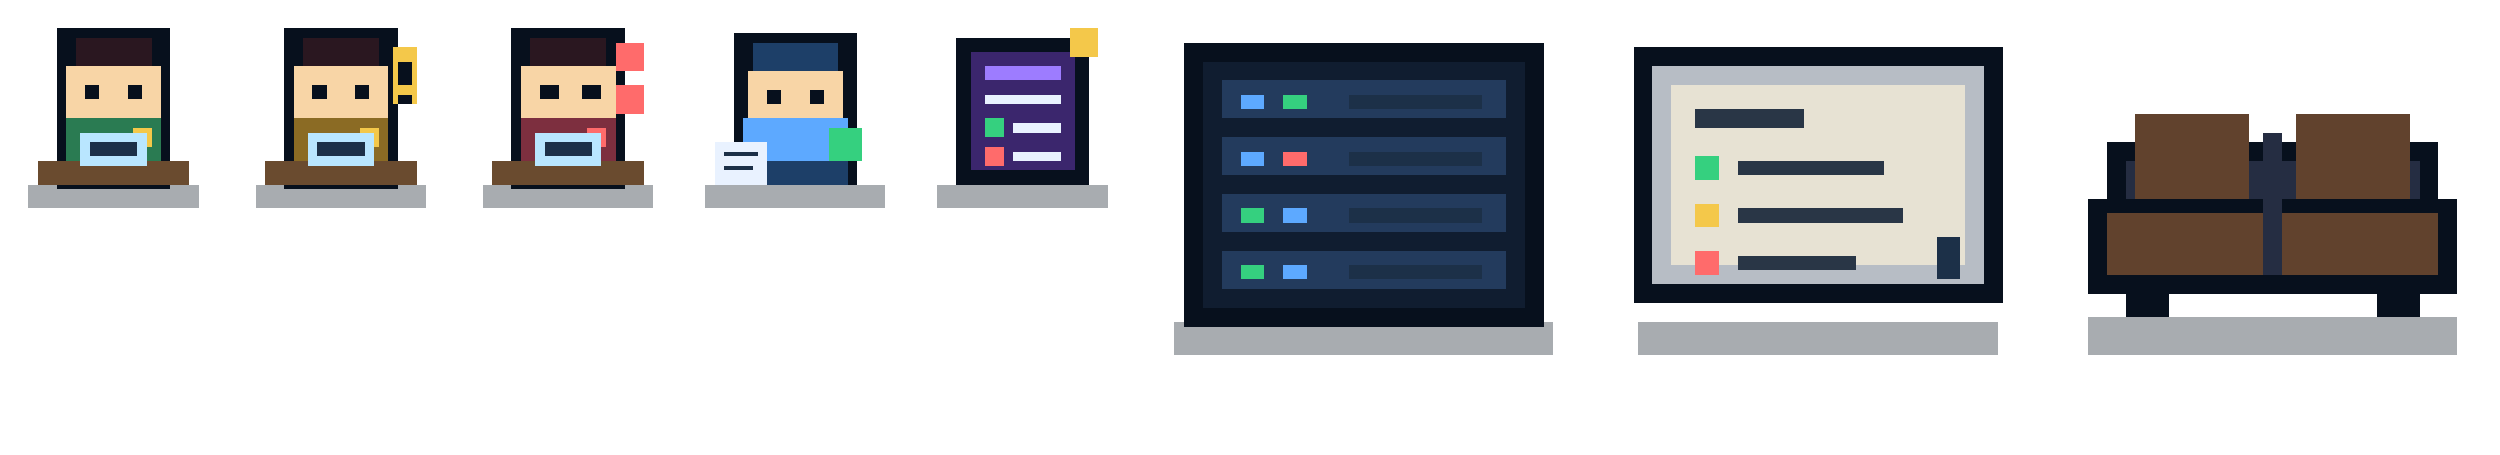
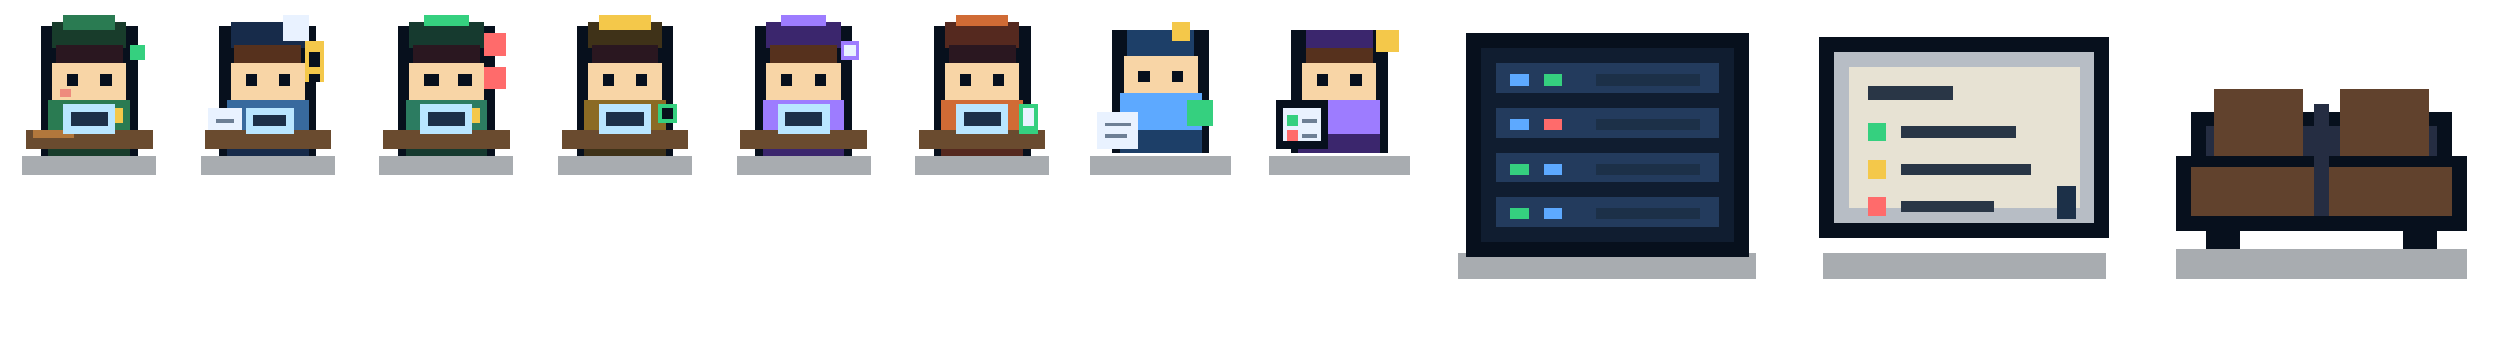
- <svg xmlns="http://www.w3.org/2000/svg" width="528" height="96" viewBox="0 0 528 96" shape-rendering="crispEdges">
+ <svg xmlns="http://www.w3.org/2000/svg" width="672" height="96" viewBox="0 0 672 96" shape-rendering="crispEdges">
  <defs>
    <style>
      .shadow { fill: #06101d; opacity: .35; }
      .outline { fill: #07101d; }
      .skin { fill: #f4c38d; }
      .hair { fill: #2a1720; }
+       .hair-b { fill: #56311d; }
      .face { fill: #f8d5a6; }
      .eye { fill: #07101d; }
+       .blush { fill: #ee8b7d; }
      .desk { fill: #6a4b2f; }
+       .desk-hi { fill: #b2773c; }
      .screen { fill: #b9e6ff; }
      .screen-dark { fill: #1c3048; }
      .badge { fill: #f4c84a; }
      .normal-a { fill: #2a7b52; }
      .normal-b { fill: #183c2b; }
-       .warning-a { fill: #8b6b24; }
-       .warning-b { fill: #3f3218; }
-       .danger-a { fill: #7d2f3f; }
-       .danger-b { fill: #3b1f2a; }
+       .scribe-a { fill: #386a9e; }
+       .scribe-b { fill: #172b4a; }
+       .ranger-a { fill: #2c7c61; }
+       .ranger-b { fill: #163a2f; }
+       .guardian-a { fill: #8b6b24; }
+       .guardian-b { fill: #3f3218; }
+       .seer-a { fill: #9d7cff; }
+       .seer-b { fill: #3b266d; }
+       .runner-a { fill: #d06b35; }
+       .runner-b { fill: #55291f; }
      .dist-a { fill: #5da9ff; }
      .dist-b { fill: #1d3f68; }
      .event-a { fill: #9d7cff; }
      .event-b { fill: #3b266d; }
      .paper { fill: #e9f2ff; }
+       .paper-line { fill: #6d7f95; }
      .green { fill: #35d07f; }
      .red { fill: #ff6b6b; }
      .rack-a { fill: #101d30; }
      .rack-b { fill: #233b5d; }
      .rack-c { fill: #5da9ff; }
      .board-a { fill: #e7e2d3; }
      .board-b { fill: #b7bdc5; }
      .board-line { fill: #293646; }
      .couch-a { fill: #61422d; }
      .couch-b { fill: #252d42; }
    </style>
  </defs>
  <g id="agent-normal">
-     <rect class="shadow" x="6" y="39" width="36" height="5" />
-     <rect class="outline" x="12" y="6" width="24" height="34" />
-     <rect class="hair" x="16" y="8" width="16" height="8" />
-     <rect class="face" x="14" y="14" width="20" height="11" />
-     <rect class="eye" x="18" y="18" width="3" height="3" />
-     <rect class="eye" x="27" y="18" width="3" height="3" />
-     <rect class="normal-a" x="14" y="25" width="20" height="9" />
-     <rect class="normal-b" x="14" y="34" width="20" height="5" />
-     <rect class="badge" x="28" y="27" width="4" height="4" />
-     <rect class="desk" x="8" y="34" width="32" height="5" />
-     <rect class="screen" x="17" y="28" width="14" height="7" />
-     <rect class="screen-dark" x="19" y="30" width="10" height="3" />
+     <g id="agent-artificer">
+       <rect class="shadow" x="6" y="42" width="36" height="5" />
+       <rect class="outline" x="11" y="7" width="26" height="35" />
+       <rect class="normal-b" x="14" y="6" width="20" height="7" />
+       <rect class="normal-a" x="17" y="4" width="14" height="4" />
+       <rect class="hair" x="15" y="12" width="18" height="6" />
+       <rect class="face" x="14" y="17" width="20" height="10" />
+       <rect class="eye" x="18" y="20" width="3" height="3" />
+       <rect class="eye" x="27" y="20" width="3" height="3" />
+       <rect class="blush" x="16" y="24" width="3" height="2" />
+       <rect class="normal-a" x="13" y="27" width="22" height="10" />
+       <rect class="normal-b" x="13" y="37" width="22" height="5" />
+       <rect class="badge" x="29" y="29" width="4" height="4" />
+       <rect class="desk" x="7" y="35" width="34" height="5" />
+       <rect class="desk-hi" x="9" y="35" width="11" height="2" />
+       <rect class="screen" x="17" y="28" width="14" height="8" />
+       <rect class="screen-dark" x="19" y="30" width="10" height="4" />
+       <rect class="green" x="35" y="12" width="4" height="4" />
+     </g>
  </g>
  <g id="agent-warning" transform="translate(48)">
-     <rect class="shadow" x="6" y="39" width="36" height="5" />
-     <rect class="outline" x="12" y="6" width="24" height="34" />
-     <rect class="hair" x="16" y="8" width="16" height="8" />
-     <rect class="face" x="14" y="14" width="20" height="11" />
-     <rect class="eye" x="18" y="18" width="3" height="3" />
-     <rect class="eye" x="27" y="18" width="3" height="3" />
-     <rect class="warning-a" x="14" y="25" width="20" height="9" />
-     <rect class="warning-b" x="14" y="34" width="20" height="5" />
-     <rect class="badge" x="28" y="27" width="4" height="4" />
-     <rect class="desk" x="8" y="34" width="32" height="5" />
-     <rect class="screen" x="17" y="28" width="14" height="7" />
-     <rect class="screen-dark" x="19" y="30" width="10" height="3" />
-     <rect class="badge" x="35" y="10" width="5" height="12" />
-     <rect class="outline" x="36" y="13" width="3" height="5" />
-     <rect class="outline" x="36" y="20" width="3" height="2" />
+     <g id="agent-scribe">
+       <rect class="shadow" x="6" y="42" width="36" height="5" />
+       <rect class="outline" x="11" y="7" width="26" height="35" />
+       <rect class="scribe-b" x="14" y="6" width="20" height="7" />
+       <rect class="paper" x="28" y="4" width="7" height="7" />
+       <rect class="hair-b" x="15" y="12" width="18" height="6" />
+       <rect class="face" x="14" y="17" width="20" height="10" />
+       <rect class="eye" x="18" y="20" width="3" height="3" />
+       <rect class="eye" x="27" y="20" width="3" height="3" />
+       <rect class="scribe-a" x="13" y="27" width="22" height="10" />
+       <rect class="scribe-b" x="13" y="37" width="22" height="5" />
+       <rect class="paper" x="8" y="29" width="9" height="10" />
+       <rect class="paper-line" x="10" y="32" width="5" height="1" />
+       <rect class="paper-line" x="10" y="35" width="4" height="1" />
+       <rect class="desk" x="7" y="35" width="34" height="5" />
+       <rect class="screen" x="18" y="29" width="13" height="7" />
+       <rect class="screen-dark" x="20" y="31" width="9" height="3" />
+       <rect class="badge" x="34" y="11" width="5" height="11" />
+       <rect class="outline" x="35" y="14" width="3" height="4" />
+       <rect class="outline" x="35" y="20" width="3" height="2" />
+     </g>
  </g>
  <g id="agent-danger" transform="translate(96)">
-     <rect class="shadow" x="6" y="39" width="36" height="5" />
-     <rect class="outline" x="12" y="6" width="24" height="34" />
-     <rect class="hair" x="16" y="8" width="16" height="8" />
-     <rect class="face" x="14" y="14" width="20" height="11" />
-     <rect class="eye" x="18" y="18" width="4" height="3" />
-     <rect class="eye" x="27" y="18" width="4" height="3" />
-     <rect class="danger-a" x="14" y="25" width="20" height="9" />
-     <rect class="danger-b" x="14" y="34" width="20" height="5" />
-     <rect class="red" x="28" y="27" width="4" height="4" />
-     <rect class="desk" x="8" y="34" width="32" height="5" />
-     <rect class="screen" x="17" y="28" width="14" height="7" />
-     <rect class="screen-dark" x="19" y="30" width="10" height="3" />
-     <rect class="red" x="34" y="9" width="6" height="6" />
-     <rect class="red" x="34" y="18" width="6" height="6" />
-   </g>
-   <g id="distributor" transform="translate(144)">
-     <rect class="shadow" x="5" y="39" width="38" height="5" />
-     <rect class="outline" x="11" y="7" width="26" height="32" />
-     <rect class="dist-b" x="15" y="9" width="18" height="7" />
+     <g id="agent-ranger">
+       <rect class="shadow" x="6" y="42" width="36" height="5" />
+       <rect class="outline" x="11" y="7" width="26" height="35" />
+       <rect class="ranger-b" x="14" y="6" width="20" height="7" />
+       <rect class="green" x="18" y="4" width="12" height="3" />
+       <rect class="hair" x="15" y="12" width="18" height="6" />
+       <rect class="face" x="14" y="17" width="20" height="10" />
+       <rect class="eye" x="18" y="20" width="4" height="3" />
+       <rect class="eye" x="27" y="20" width="4" height="3" />
+       <rect class="ranger-a" x="13" y="27" width="22" height="10" />
+       <rect class="ranger-b" x="13" y="37" width="22" height="5" />
+       <rect class="badge" x="29" y="29" width="4" height="4" />
+       <rect class="desk" x="7" y="35" width="34" height="5" />
+       <rect class="screen" x="17" y="28" width="14" height="8" />
+       <rect class="screen-dark" x="19" y="30" width="10" height="4" />
+       <rect class="red" x="34" y="9" width="6" height="6" />
+       <rect class="red" x="34" y="18" width="6" height="6" />
+     </g>
+   </g>
+   <g id="agent-guardian" transform="translate(144)">
+     <rect class="shadow" x="6" y="42" width="36" height="5" />
+     <rect class="outline" x="11" y="7" width="26" height="35" />
+     <rect class="guardian-b" x="14" y="6" width="20" height="7" />
+     <rect class="badge" x="17" y="4" width="14" height="4" />
+     <rect class="hair" x="15" y="12" width="18" height="6" />
+     <rect class="face" x="14" y="17" width="20" height="10" />
+     <rect class="eye" x="18" y="20" width="3" height="3" />
+     <rect class="eye" x="27" y="20" width="3" height="3" />
+     <rect class="guardian-a" x="13" y="27" width="22" height="10" />
+     <rect class="guardian-b" x="13" y="37" width="22" height="5" />
+     <rect class="desk" x="7" y="35" width="34" height="5" />
+     <rect class="screen" x="17" y="28" width="14" height="8" />
+     <rect class="screen-dark" x="19" y="30" width="10" height="4" />
+     <rect class="green" x="33" y="28" width="5" height="5" />
+     <rect class="outline" x="34" y="29" width="3" height="3" />
+   </g>
+   <g id="agent-seer" transform="translate(192)">
+     <rect class="shadow" x="6" y="42" width="36" height="5" />
+     <rect class="outline" x="11" y="7" width="26" height="35" />
+     <rect class="seer-b" x="14" y="6" width="20" height="7" />
+     <rect class="event-a" x="18" y="4" width="12" height="3" />
+     <rect class="hair-b" x="15" y="12" width="18" height="6" />
+     <rect class="face" x="14" y="17" width="20" height="10" />
+     <rect class="eye" x="18" y="20" width="3" height="3" />
+     <rect class="eye" x="27" y="20" width="3" height="3" />
+     <rect class="seer-a" x="13" y="27" width="22" height="10" />
+     <rect class="seer-b" x="13" y="37" width="22" height="5" />
+     <rect class="desk" x="7" y="35" width="34" height="5" />
+     <rect class="screen" x="17" y="28" width="14" height="8" />
+     <rect class="screen-dark" x="19" y="30" width="10" height="4" />
+     <rect class="event-a" x="34" y="11" width="5" height="5" />
+     <rect class="paper" x="35" y="12" width="3" height="3" />
+   </g>
+   <g id="agent-runner" transform="translate(240)">
+     <rect class="shadow" x="6" y="42" width="36" height="5" />
+     <rect class="outline" x="11" y="7" width="26" height="35" />
+     <rect class="runner-b" x="14" y="6" width="20" height="7" />
+     <rect class="runner-a" x="17" y="4" width="14" height="3" />
+     <rect class="hair" x="15" y="12" width="18" height="6" />
+     <rect class="face" x="14" y="17" width="20" height="10" />
+     <rect class="eye" x="18" y="20" width="3" height="3" />
+     <rect class="eye" x="27" y="20" width="3" height="3" />
+     <rect class="runner-a" x="13" y="27" width="22" height="10" />
+     <rect class="runner-b" x="13" y="37" width="22" height="5" />
+     <rect class="desk" x="7" y="35" width="34" height="5" />
+     <rect class="screen" x="17" y="28" width="14" height="8" />
+     <rect class="screen-dark" x="19" y="30" width="10" height="4" />
+     <rect class="green" x="34" y="28" width="5" height="8" />
+     <rect class="paper" x="35" y="29" width="3" height="5" />
+   </g>
+   <g id="distributor" transform="translate(288)">
+     <rect class="shadow" x="5" y="42" width="38" height="5" />
+     <rect class="outline" x="11" y="8" width="26" height="33" />
+     <rect class="dist-b" x="15" y="8" width="18" height="7" />
+     <rect class="badge" x="27" y="6" width="5" height="5" />
    <rect class="face" x="14" y="15" width="20" height="10" />
    <rect class="eye" x="18" y="19" width="3" height="3" />
    <rect class="eye" x="27" y="19" width="3" height="3" />
-     <rect class="dist-a" x="13" y="25" width="22" height="9" />
-     <rect class="dist-b" x="13" y="34" width="22" height="5" />
-     <rect class="paper" x="7" y="30" width="11" height="9" />
-     <rect class="screen-dark" x="9" y="32" width="7" height="1" />
-     <rect class="screen-dark" x="9" y="35" width="6" height="1" />
+     <rect class="dist-a" x="13" y="25" width="22" height="10" />
+     <rect class="dist-b" x="13" y="35" width="22" height="6" />
+     <rect class="paper" x="7" y="30" width="11" height="10" />
+     <rect class="paper-line" x="9" y="33" width="7" height="1" />
+     <rect class="paper-line" x="9" y="36" width="6" height="1" />
    <rect class="green" x="31" y="27" width="7" height="7" />
  </g>
-   <g id="event-board" transform="translate(192)">
-     <rect class="shadow" x="6" y="39" width="36" height="5" />
-     <rect class="outline" x="10" y="8" width="28" height="31" />
-     <rect class="event-b" x="13" y="11" width="22" height="25" />
-     <rect class="event-a" x="16" y="14" width="16" height="3" />
-     <rect class="paper" x="16" y="20" width="16" height="2" />
-     <rect class="green" x="16" y="25" width="4" height="4" />
-     <rect class="paper" x="22" y="26" width="10" height="2" />
-     <rect class="red" x="16" y="31" width="4" height="4" />
-     <rect class="paper" x="22" y="32" width="10" height="2" />
-     <rect class="badge" x="34" y="6" width="6" height="6" />
-   </g>
-   <g id="server-rack" transform="translate(240)">
+   <g id="event-board" transform="translate(336)">
+     <rect class="shadow" x="5" y="42" width="38" height="5" />
+     <rect class="outline" x="11" y="8" width="26" height="33" />
+     <rect class="event-b" x="15" y="8" width="18" height="7" />
+     <rect class="hair-b" x="15" y="13" width="18" height="5" />
+     <rect class="face" x="14" y="17" width="20" height="10" />
+     <rect class="eye" x="18" y="20" width="3" height="3" />
+     <rect class="eye" x="27" y="20" width="3" height="3" />
+     <rect class="event-a" x="13" y="27" width="22" height="9" />
+     <rect class="event-b" x="13" y="36" width="22" height="5" />
+     <rect class="outline" x="7" y="27" width="14" height="13" />
+     <rect class="paper" x="9" y="29" width="10" height="9" />
+     <rect class="green" x="10" y="31" width="3" height="3" />
+     <rect class="red" x="10" y="35" width="3" height="3" />
+     <rect class="paper-line" x="14" y="32" width="4" height="1" />
+     <rect class="paper-line" x="14" y="36" width="4" height="1" />
+     <rect class="badge" x="34" y="8" width="6" height="6" />
+   </g>
+   <g id="server-rack" transform="translate(384)">
    <rect class="shadow" x="8" y="68" width="80" height="7" />
    <rect class="outline" x="10" y="9" width="76" height="60" />
    <rect class="rack-a" x="14" y="13" width="68" height="52" />
    <rect class="rack-b" x="18" y="17" width="60" height="8" />
    <rect class="rack-b" x="18" y="29" width="60" height="8" />
    <rect class="rack-b" x="18" y="41" width="60" height="8" />
    <rect class="rack-b" x="18" y="53" width="60" height="8" />
    <rect class="rack-c" x="22" y="20" width="5" height="3" />
    <rect class="green" x="31" y="20" width="5" height="3" />
    <rect class="rack-c" x="22" y="32" width="5" height="3" />
    <rect class="red" x="31" y="32" width="5" height="3" />
    <rect class="green" x="22" y="44" width="5" height="3" />
    <rect class="rack-c" x="31" y="44" width="5" height="3" />
    <rect class="green" x="22" y="56" width="5" height="3" />
    <rect class="rack-c" x="31" y="56" width="5" height="3" />
    <rect class="screen-dark" x="45" y="20" width="28" height="3" />
    <rect class="screen-dark" x="45" y="32" width="28" height="3" />
    <rect class="screen-dark" x="45" y="44" width="28" height="3" />
    <rect class="screen-dark" x="45" y="56" width="28" height="3" />
  </g>
-   <g id="whiteboard" transform="translate(336)">
+   <g id="whiteboard" transform="translate(480)">
    <rect class="shadow" x="10" y="68" width="76" height="7" />
    <rect class="outline" x="9" y="10" width="78" height="54" />
    <rect class="board-b" x="13" y="14" width="70" height="46" />
    <rect class="board-a" x="17" y="18" width="62" height="38" />
    <rect class="board-line" x="22" y="23" width="23" height="4" />
    <rect class="green" x="22" y="33" width="5" height="5" />
    <rect class="board-line" x="31" y="34" width="31" height="3" />
    <rect class="badge" x="22" y="43" width="5" height="5" />
    <rect class="board-line" x="31" y="44" width="35" height="3" />
    <rect class="red" x="22" y="53" width="5" height="5" />
    <rect class="board-line" x="31" y="54" width="25" height="3" />
    <rect class="screen-dark" x="73" y="50" width="5" height="9" />
  </g>
-   <g id="couch" transform="translate(432)">
+   <g id="couch" transform="translate(576)">
    <rect class="shadow" x="9" y="67" width="78" height="8" />
    <rect class="outline" x="13" y="30" width="70" height="32" />
    <rect class="couch-b" x="17" y="34" width="62" height="24" />
    <rect class="outline" x="9" y="42" width="78" height="20" />
    <rect class="couch-a" x="13" y="45" width="70" height="13" />
    <rect class="couch-a" x="19" y="24" width="24" height="18" />
    <rect class="couch-a" x="53" y="24" width="24" height="18" />
    <rect class="couch-b" x="46" y="28" width="4" height="30" />
    <rect class="outline" x="17" y="60" width="9" height="7" />
    <rect class="outline" x="70" y="60" width="9" height="7" />
  </g>
</svg>
